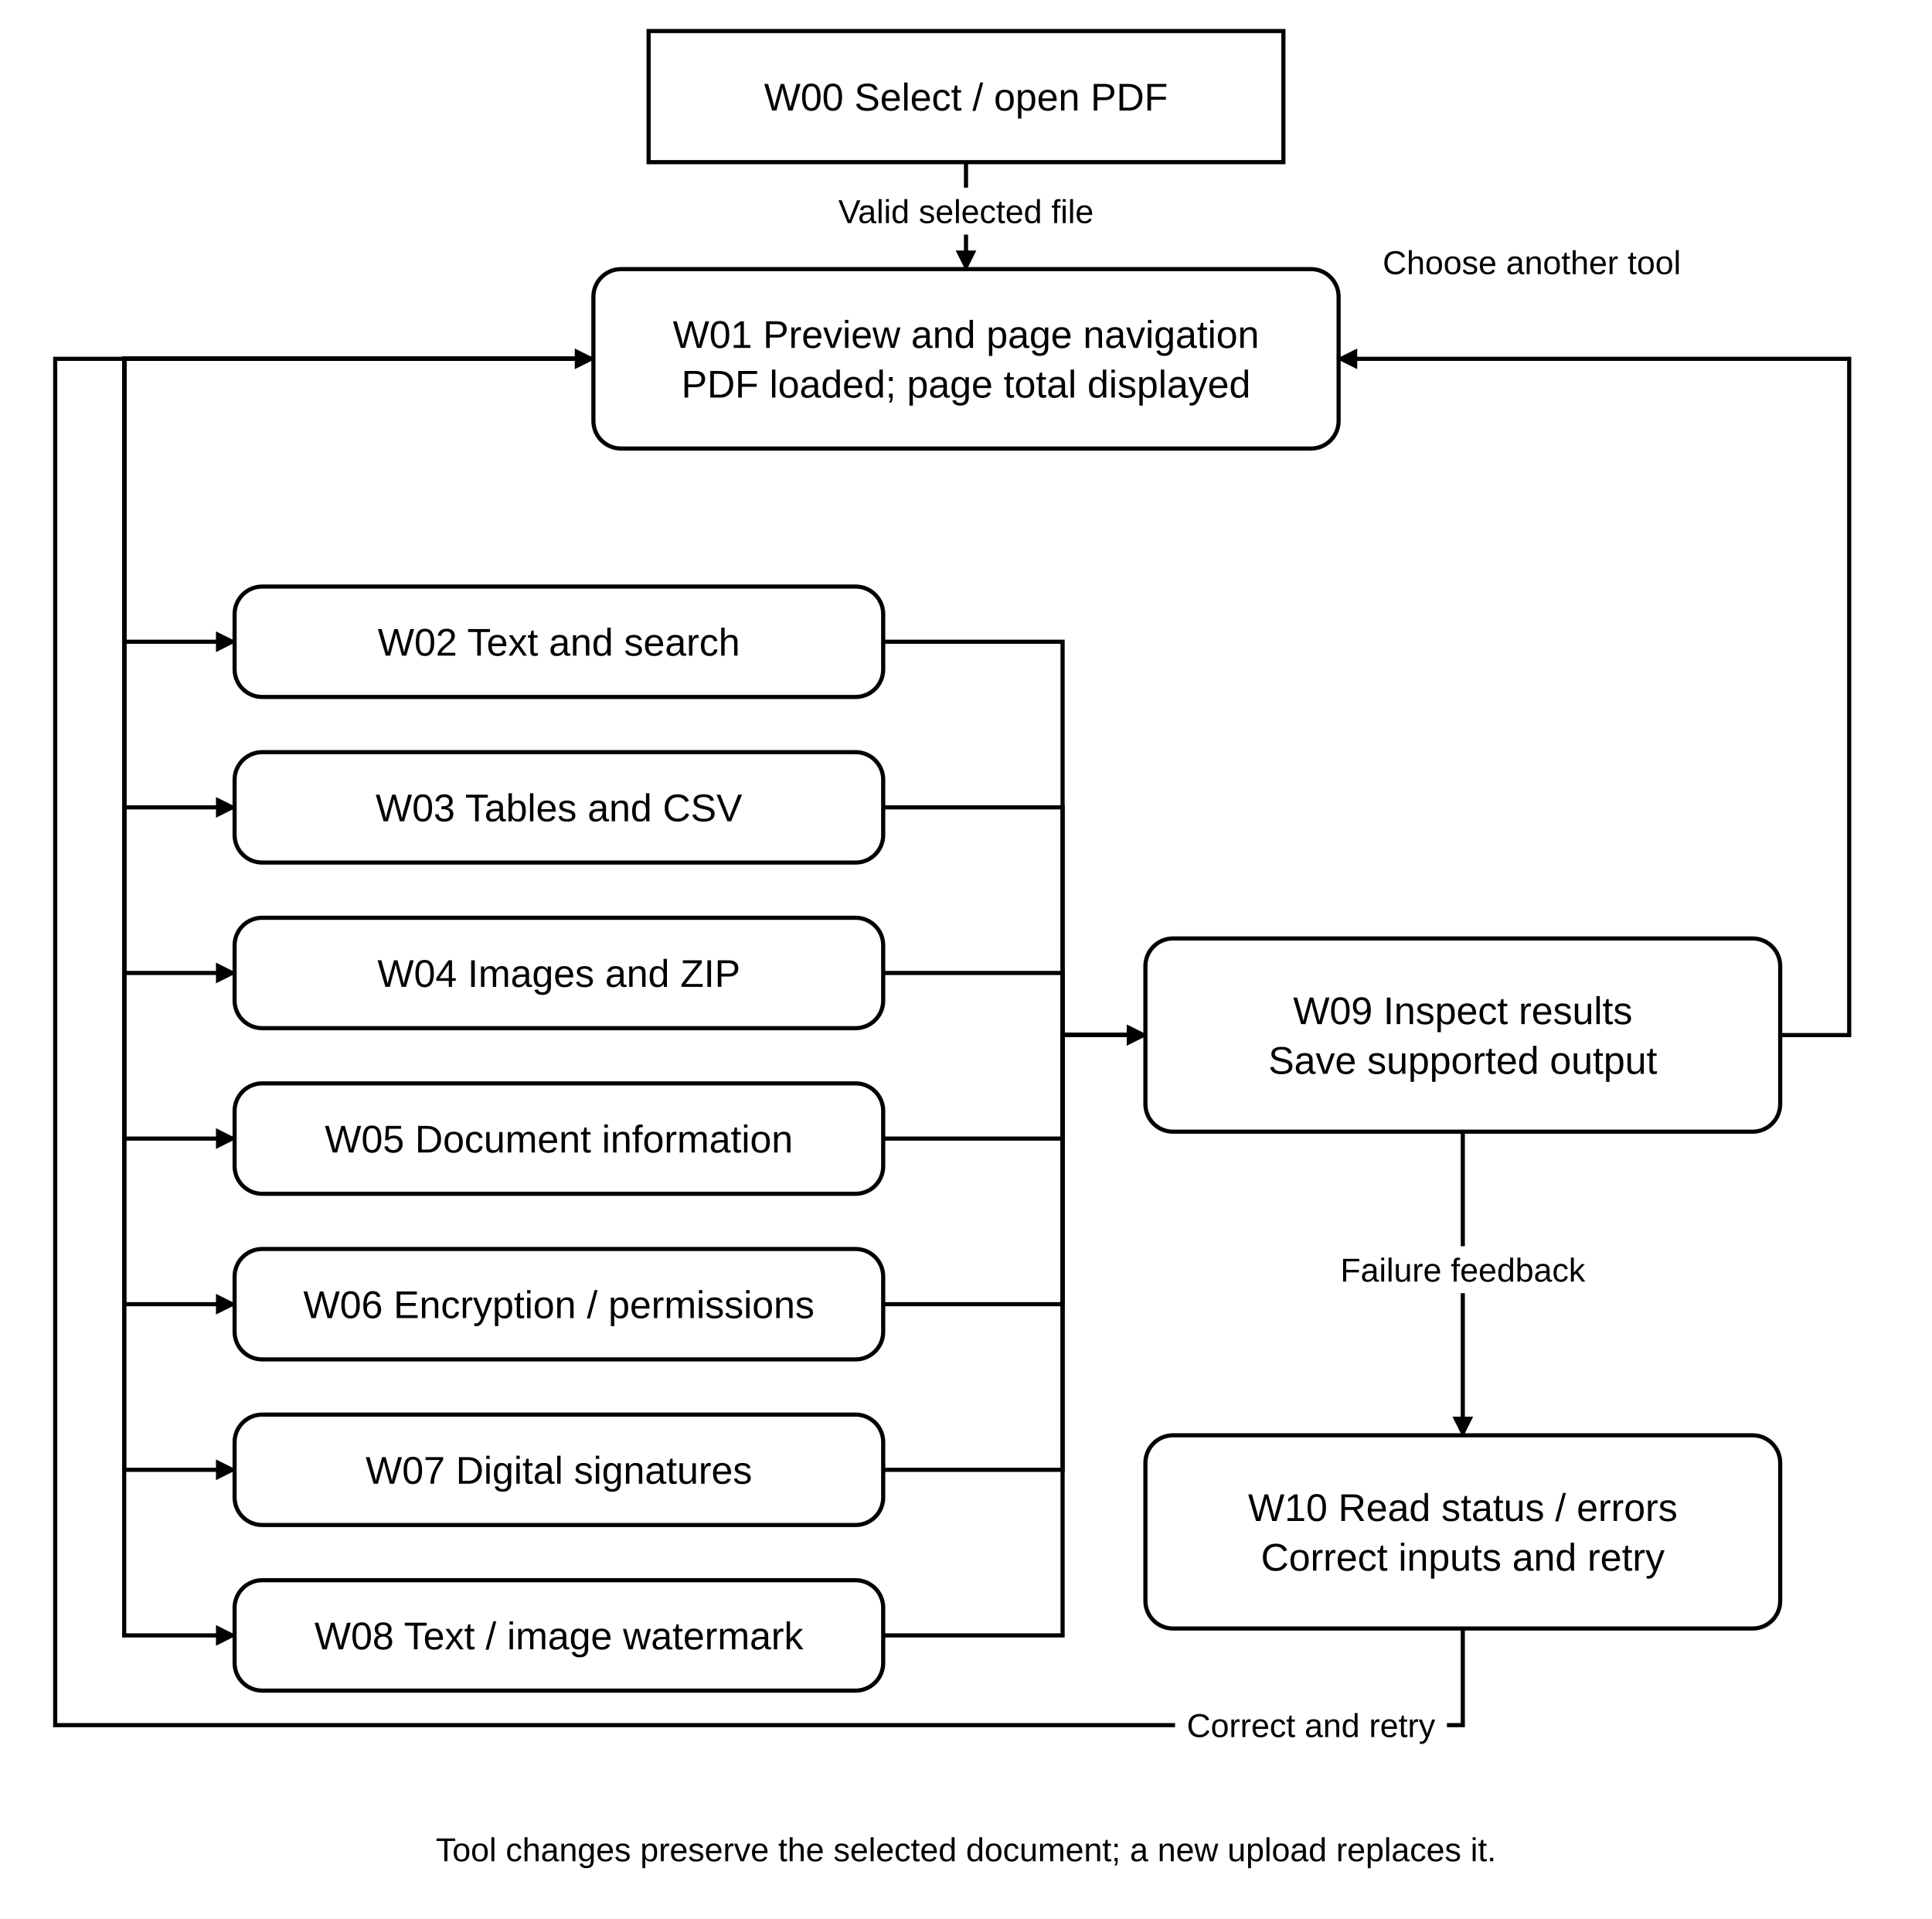
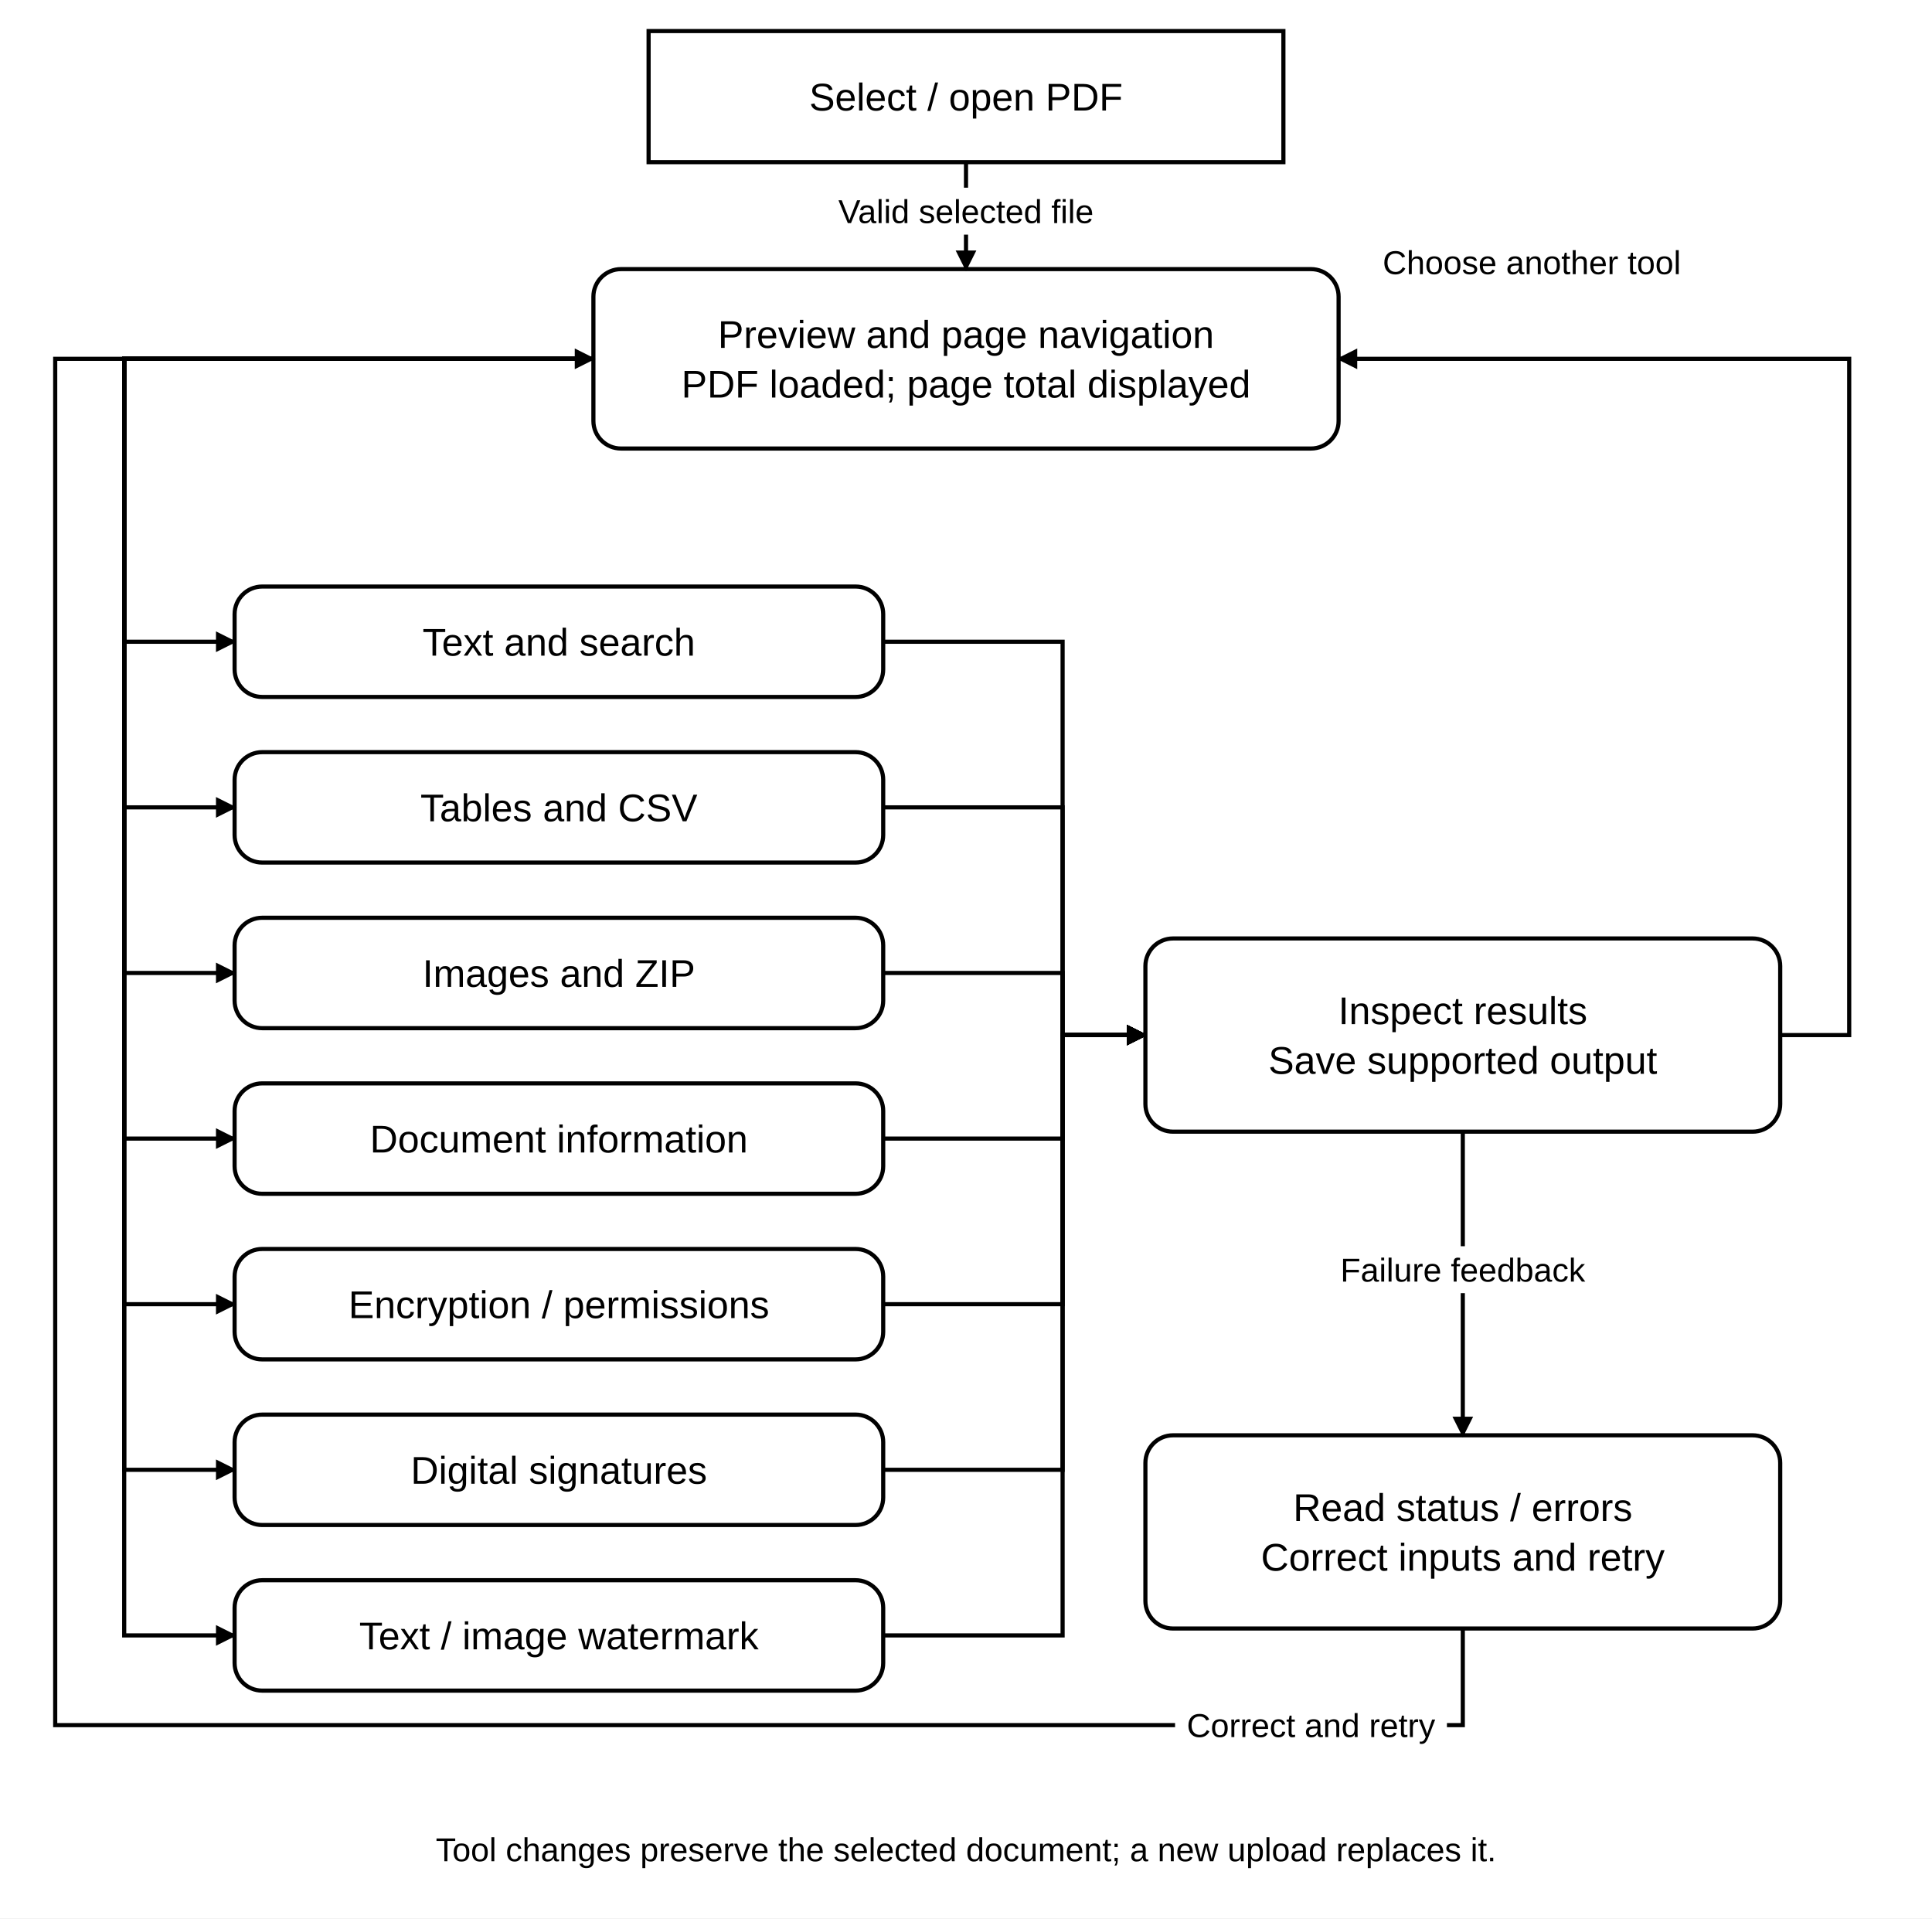
<svg xmlns="http://www.w3.org/2000/svg" width="1400" height="1390" viewBox="0 0 1400 1390">
  <defs>
    <marker id="arrow" viewBox="0 0 10 10" refX="9" refY="5" markerWidth="5" markerHeight="5" orient="auto">
      <path d="M0 0 L10 5 L0 10 Z" fill="black" />
    </marker>
  </defs>
  <rect width="100%" height="100%" fill="white" />
  <g id="W00">
    <rect x="470.0" y="22.5" width="460" height="95" fill="white" stroke="black" stroke-width="3" />
-     <text x="700" y="80.08" text-anchor="middle" font-family="Arial,Helvetica,sans-serif" font-size="28" fill="black">W00 Select / open PDF</text>
+     <text x="700" y="80.08" text-anchor="middle" font-family="Arial,Helvetica,sans-serif" font-size="28" fill="black">Select / open PDF</text>
  </g>
  <g id="W01">
    <rect x="430.0" y="195.0" width="540" height="130" rx="20" fill="white" stroke="black" stroke-width="3" />
-     <text x="700" y="252.08" text-anchor="middle" font-family="Arial,Helvetica,sans-serif" font-size="28" fill="black">W01 Preview and page navigation</text>
+     <text x="700" y="252.08" text-anchor="middle" font-family="Arial,Helvetica,sans-serif" font-size="28" fill="black">Preview and page navigation</text>
    <text x="700" y="288.08" text-anchor="middle" font-family="Arial,Helvetica,sans-serif" font-size="28" fill="black">PDF loaded; page total displayed</text>
  </g>
  <polyline points="700,118 700,195" fill="none" stroke="black" stroke-width="3" marker-end="url(#arrow)" />
  <rect x="599.0" y="136.0" width="202" height="34" fill="white" />
  <text x="700" y="161.64" text-anchor="middle" font-family="Arial,Helvetica,sans-serif" font-size="24" fill="black">Valid selected file</text>
  <g id="W02">
    <rect x="170.0" y="425.0" width="470" height="80" rx="20" fill="white" stroke="black" stroke-width="3" />
-     <text x="405" y="475.08" text-anchor="middle" font-family="Arial,Helvetica,sans-serif" font-size="28" fill="black">W02 Text and search</text>
+     <text x="405" y="475.08" text-anchor="middle" font-family="Arial,Helvetica,sans-serif" font-size="28" fill="black">Text and search</text>
  </g>
  <polyline points="430,260 90,260 90,465 170,465" fill="none" stroke="black" stroke-width="3" marker-end="url(#arrow)" />
  <polyline points="640,465 770,465 770,750 830,750" fill="none" stroke="black" stroke-width="3" marker-end="url(#arrow)" />
  <g id="W03">
    <rect x="170.0" y="545.0" width="470" height="80" rx="20" fill="white" stroke="black" stroke-width="3" />
-     <text x="405" y="595.08" text-anchor="middle" font-family="Arial,Helvetica,sans-serif" font-size="28" fill="black">W03 Tables and CSV</text>
+     <text x="405" y="595.08" text-anchor="middle" font-family="Arial,Helvetica,sans-serif" font-size="28" fill="black">Tables and CSV</text>
  </g>
  <polyline points="430,260 90,260 90,585 170,585" fill="none" stroke="black" stroke-width="3" marker-end="url(#arrow)" />
  <polyline points="640,585 770,585 770,750 830,750" fill="none" stroke="black" stroke-width="3" marker-end="url(#arrow)" />
  <g id="W04">
    <rect x="170.0" y="665.0" width="470" height="80" rx="20" fill="white" stroke="black" stroke-width="3" />
-     <text x="405" y="715.08" text-anchor="middle" font-family="Arial,Helvetica,sans-serif" font-size="28" fill="black">W04 Images and ZIP</text>
+     <text x="405" y="715.08" text-anchor="middle" font-family="Arial,Helvetica,sans-serif" font-size="28" fill="black">Images and ZIP</text>
  </g>
  <polyline points="430,260 90,260 90,705 170,705" fill="none" stroke="black" stroke-width="3" marker-end="url(#arrow)" />
  <polyline points="640,705 770,705 770,750 830,750" fill="none" stroke="black" stroke-width="3" marker-end="url(#arrow)" />
  <g id="W05">
    <rect x="170.0" y="785.0" width="470" height="80" rx="20" fill="white" stroke="black" stroke-width="3" />
-     <text x="405" y="835.08" text-anchor="middle" font-family="Arial,Helvetica,sans-serif" font-size="28" fill="black">W05 Document information</text>
+     <text x="405" y="835.08" text-anchor="middle" font-family="Arial,Helvetica,sans-serif" font-size="28" fill="black">Document information</text>
  </g>
  <polyline points="430,260 90,260 90,825 170,825" fill="none" stroke="black" stroke-width="3" marker-end="url(#arrow)" />
  <polyline points="640,825 770,825 770,750 830,750" fill="none" stroke="black" stroke-width="3" marker-end="url(#arrow)" />
  <g id="W06">
    <rect x="170.0" y="905.0" width="470" height="80" rx="20" fill="white" stroke="black" stroke-width="3" />
-     <text x="405" y="955.08" text-anchor="middle" font-family="Arial,Helvetica,sans-serif" font-size="28" fill="black">W06 Encryption / permissions</text>
+     <text x="405" y="955.08" text-anchor="middle" font-family="Arial,Helvetica,sans-serif" font-size="28" fill="black">Encryption / permissions</text>
  </g>
  <polyline points="430,260 90,260 90,945 170,945" fill="none" stroke="black" stroke-width="3" marker-end="url(#arrow)" />
  <polyline points="640,945 770,945 770,750 830,750" fill="none" stroke="black" stroke-width="3" marker-end="url(#arrow)" />
  <g id="W07">
    <rect x="170.0" y="1025.0" width="470" height="80" rx="20" fill="white" stroke="black" stroke-width="3" />
-     <text x="405" y="1075.08" text-anchor="middle" font-family="Arial,Helvetica,sans-serif" font-size="28" fill="black">W07 Digital signatures</text>
+     <text x="405" y="1075.08" text-anchor="middle" font-family="Arial,Helvetica,sans-serif" font-size="28" fill="black">Digital signatures</text>
  </g>
  <polyline points="430,260 90,260 90,1065 170,1065" fill="none" stroke="black" stroke-width="3" marker-end="url(#arrow)" />
  <polyline points="640,1065 770,1065 770,750 830,750" fill="none" stroke="black" stroke-width="3" marker-end="url(#arrow)" />
  <g id="W08">
    <rect x="170.0" y="1145.0" width="470" height="80" rx="20" fill="white" stroke="black" stroke-width="3" />
-     <text x="405" y="1195.08" text-anchor="middle" font-family="Arial,Helvetica,sans-serif" font-size="28" fill="black">W08 Text / image watermark</text>
+     <text x="405" y="1195.08" text-anchor="middle" font-family="Arial,Helvetica,sans-serif" font-size="28" fill="black">Text / image watermark</text>
  </g>
  <polyline points="430,260 90,260 90,1185 170,1185" fill="none" stroke="black" stroke-width="3" marker-end="url(#arrow)" />
  <polyline points="640,1185 770,1185 770,750 830,750" fill="none" stroke="black" stroke-width="3" marker-end="url(#arrow)" />
  <g id="W09">
    <rect x="830.0" y="680.0" width="460" height="140" rx="20" fill="white" stroke="black" stroke-width="3" />
-     <text x="1060" y="742.08" text-anchor="middle" font-family="Arial,Helvetica,sans-serif" font-size="28" fill="black">W09 Inspect results</text>
+     <text x="1060" y="742.08" text-anchor="middle" font-family="Arial,Helvetica,sans-serif" font-size="28" fill="black">Inspect results</text>
    <text x="1060" y="778.08" text-anchor="middle" font-family="Arial,Helvetica,sans-serif" font-size="28" fill="black">Save supported output</text>
  </g>
  <g id="W10">
    <rect x="830.0" y="1040.0" width="460" height="140" rx="20" fill="white" stroke="black" stroke-width="3" />
-     <text x="1060" y="1102.08" text-anchor="middle" font-family="Arial,Helvetica,sans-serif" font-size="28" fill="black">W10 Read status / errors</text>
+     <text x="1060" y="1102.08" text-anchor="middle" font-family="Arial,Helvetica,sans-serif" font-size="28" fill="black">Read status / errors</text>
    <text x="1060" y="1138.08" text-anchor="middle" font-family="Arial,Helvetica,sans-serif" font-size="28" fill="black">Correct inputs and retry</text>
  </g>
  <polyline points="1060,820 1060,1040" fill="none" stroke="black" stroke-width="3" marker-end="url(#arrow)" />
  <rect x="963.5" y="903.0" width="193" height="34" fill="white" />
  <text x="1060" y="928.64" text-anchor="middle" font-family="Arial,Helvetica,sans-serif" font-size="24" fill="black">Failure feedback</text>
  <polyline points="1060,1180 1060,1250 40,1250 40,260 430,260" fill="none" stroke="black" stroke-width="3" marker-end="url(#arrow)" />
  <rect x="851.5" y="1233.0" width="197" height="34" fill="white" />
  <text x="950" y="1258.64" text-anchor="middle" font-family="Arial,Helvetica,sans-serif" font-size="24" fill="black">Correct and retry</text>
  <polyline points="1290,750 1340,750 1340,260 970,260" fill="none" stroke="black" stroke-width="3" marker-end="url(#arrow)" />
  <rect x="994.5" y="173.0" width="231" height="34" fill="white" />
  <text x="1110" y="198.64" text-anchor="middle" font-family="Arial,Helvetica,sans-serif" font-size="24" fill="black">Choose another tool</text>
  <text x="700" y="1348.64" text-anchor="middle" font-family="Arial,Helvetica,sans-serif" font-size="24" fill="black">Tool changes preserve the selected document; a new upload replaces it.</text>
</svg>
